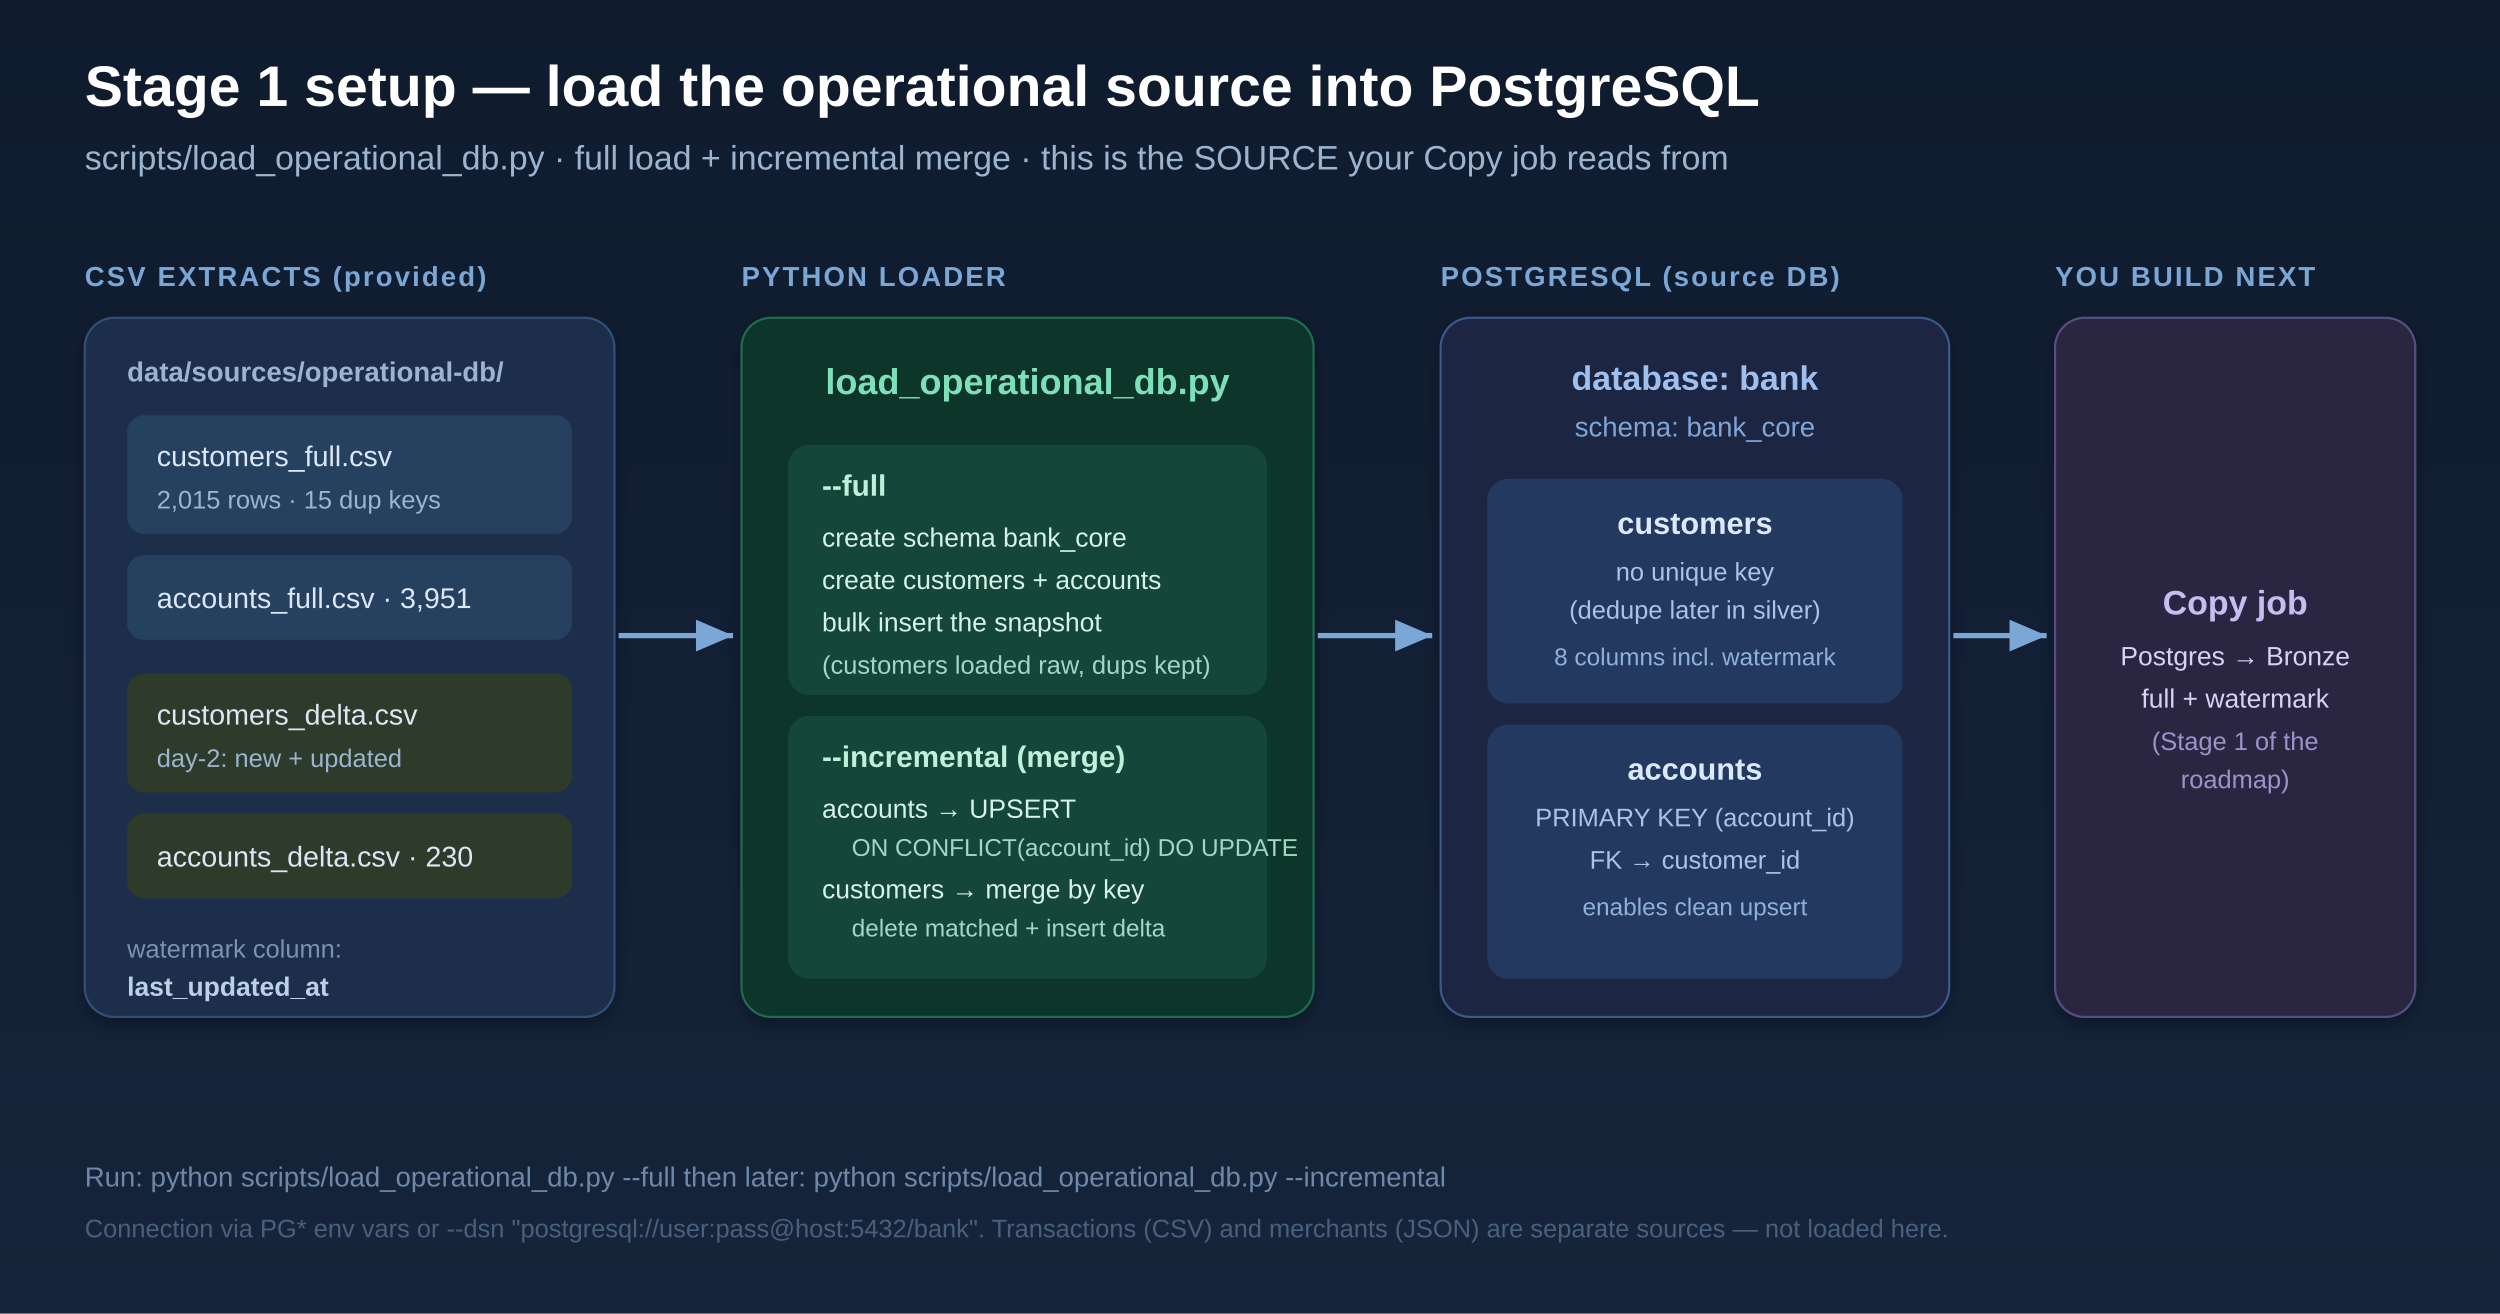
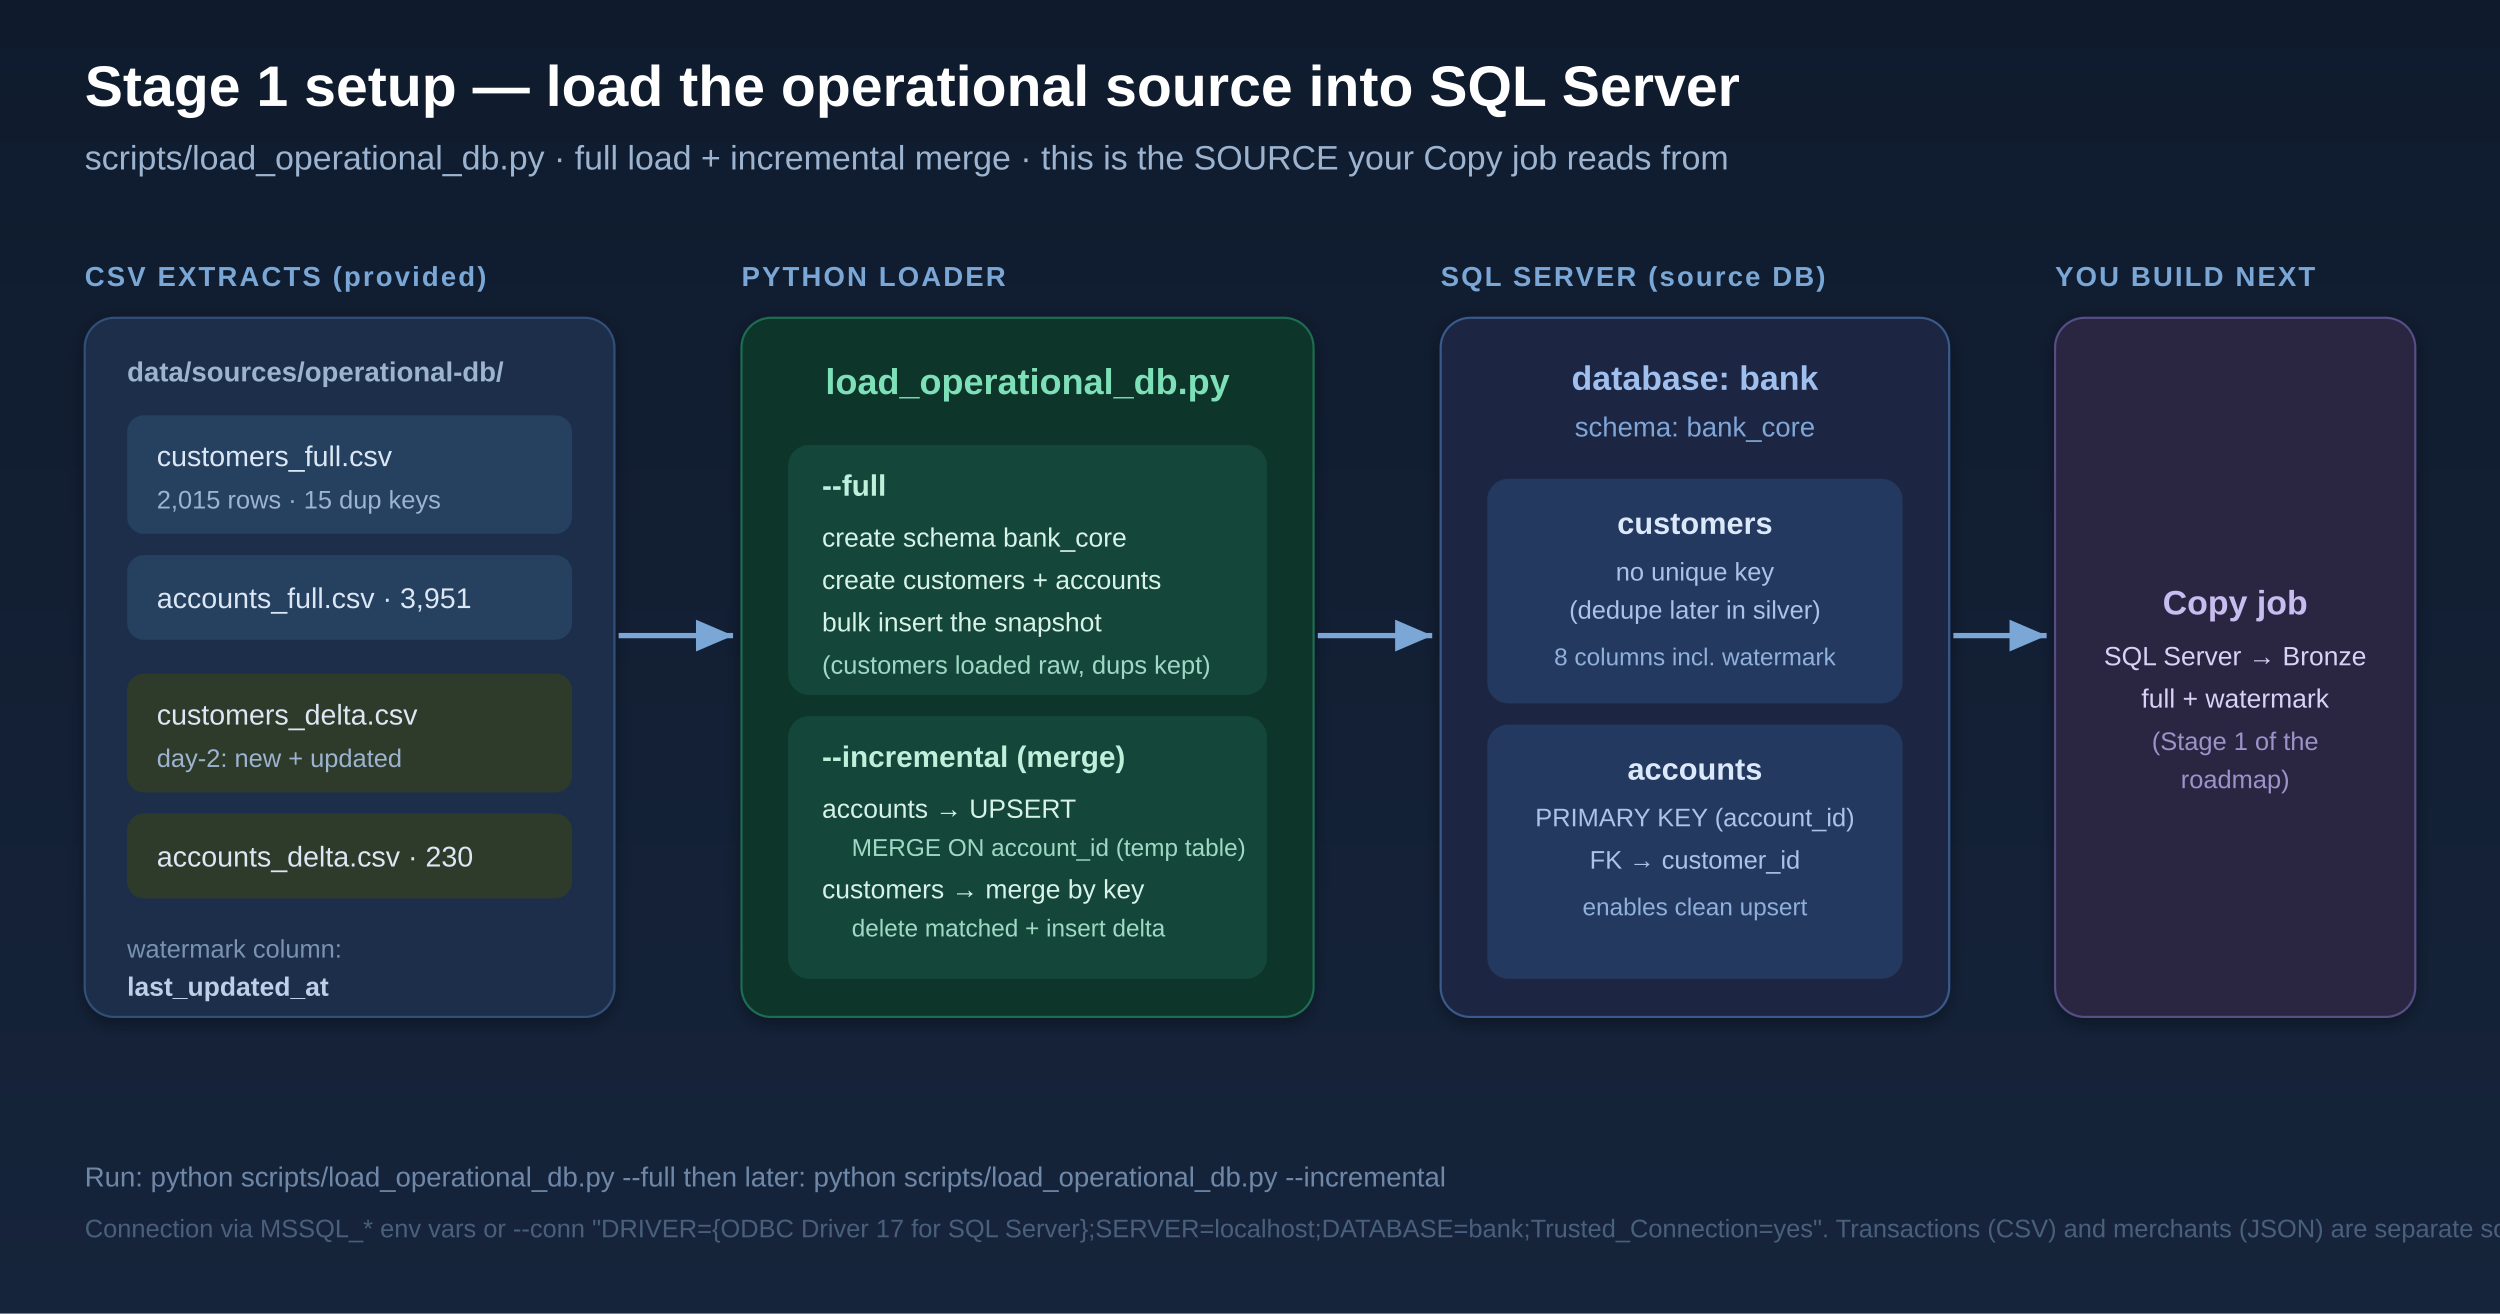
<svg xmlns="http://www.w3.org/2000/svg" viewBox="0 0 1180 620" font-family="Segoe UI, Arial, sans-serif">
  <defs>
    <linearGradient id="bg" x1="0" y1="0" x2="0" y2="1">
      <stop offset="0" stop-color="#0f1b2d" />
      <stop offset="1" stop-color="#16243b" />
    </linearGradient>
    <marker id="ar" markerWidth="10" markerHeight="10" refX="7" refY="3" orient="auto">
      <path d="M0,0 L7,3 L0,6 Z" fill="#7aa7d6" />
    </marker>
    <filter id="sh" x="-20%" y="-20%" width="140%" height="140%">
      <feDropShadow dx="0" dy="3" stdDeviation="4" flood-color="#000" flood-opacity="0.35" />
    </filter>
  </defs>
  <rect width="1180" height="620" fill="url(#bg)" />
-   <text x="40" y="50" fill="#fff" font-size="27" font-weight="700">Stage 1 setup — load the operational source into PostgreSQL</text>
+   <text x="40" y="50" fill="#fff" font-size="27" font-weight="700">Stage 1 setup — load the operational source into SQL Server</text>
  <text x="40" y="80" fill="#9db4d0" font-size="16">scripts/load_operational_db.py  ·  full load + incremental merge  ·  this is the SOURCE your Copy job reads from</text>
  <text x="40" y="135" fill="#7aa7d6" font-size="13" font-weight="700" letter-spacing="1">CSV EXTRACTS (provided)</text>
  <g filter="url(#sh)">
    <rect x="40" y="150" width="250" height="330" rx="14" fill="#1e2f49" stroke="#33507a" />
  </g>
  <text x="60" y="180" fill="#9db4d0" font-size="13" font-weight="700">data/sources/operational-db/</text>
  <g font-size="13.5" fill="#dce7f5">
    <rect x="60" y="196" width="210" height="56" rx="8" fill="#26405f" />
    <text x="74" y="220">customers_full.csv</text>
    <text x="74" y="240" fill="#9db4d0" font-size="12">2,015 rows · 15 dup keys</text>
    <rect x="60" y="262" width="210" height="40" rx="8" fill="#26405f" />
    <text x="74" y="287">accounts_full.csv  · 3,951</text>
    <rect x="60" y="318" width="210" height="56" rx="8" fill="#2f3b2a" />
    <text x="74" y="342">customers_delta.csv</text>
    <text x="74" y="362" fill="#9db4d0" font-size="12">day-2: new + updated</text>
    <rect x="60" y="384" width="210" height="40" rx="8" fill="#2f3b2a" />
    <text x="74" y="409">accounts_delta.csv  · 230</text>
  </g>
  <text x="60" y="452" fill="#7a93b2" font-size="12">watermark column:</text>
  <text x="60" y="470" fill="#bcd0e8" font-size="12.5" font-weight="700">last_updated_at</text>
  <text x="350" y="135" fill="#7aa7d6" font-size="13" font-weight="700" letter-spacing="1">PYTHON LOADER</text>
  <g filter="url(#sh)">
    <rect x="350" y="150" width="270" height="330" rx="14" fill="#10342a" stroke="#1c6e52" />
  </g>
  <text x="485" y="186" fill="#7ee0b8" font-size="17" font-weight="700" text-anchor="middle">load_operational_db.py</text>
  <rect x="372" y="210" width="226" height="118" rx="10" fill="#15463a" />
  <text x="388" y="234" fill="#bff0dc" font-size="14" font-weight="700">--full</text>
  <text x="388" y="258" fill="#d7f3e7" font-size="12.5">create schema bank_core</text>
  <text x="388" y="278" fill="#d7f3e7" font-size="12.5">create customers + accounts</text>
  <text x="388" y="298" fill="#d7f3e7" font-size="12.5">bulk insert the snapshot</text>
  <text x="388" y="318" fill="#9fd9c4" font-size="12">(customers loaded raw, dups kept)</text>
  <rect x="372" y="338" width="226" height="124" rx="10" fill="#15463a" />
  <text x="388" y="362" fill="#bff0dc" font-size="14" font-weight="700">--incremental  (merge)</text>
  <text x="388" y="386" fill="#d7f3e7" font-size="12.5">accounts → UPSERT</text>
-   <text x="402" y="404" fill="#9fd9c4" font-size="11.5">ON CONFLICT(account_id) DO UPDATE</text>
+   <text x="402" y="404" fill="#9fd9c4" font-size="11.5">MERGE ON account_id (temp table)</text>
  <text x="388" y="424" fill="#d7f3e7" font-size="12.5">customers → merge by key</text>
  <text x="402" y="442" fill="#9fd9c4" font-size="11.5">delete matched + insert delta</text>
-   <text x="680" y="135" fill="#7aa7d6" font-size="13" font-weight="700" letter-spacing="1">POSTGRESQL (source DB)</text>
+   <text x="680" y="135" fill="#7aa7d6" font-size="13" font-weight="700" letter-spacing="1">SQL SERVER (source DB)</text>
  <g filter="url(#sh)">
    <rect x="680" y="150" width="240" height="330" rx="14" fill="#1a2742" stroke="#3a5a8c" />
  </g>
  <text x="800" y="184" fill="#9fc0ef" font-size="16" font-weight="700" text-anchor="middle">database: bank</text>
  <text x="800" y="206" fill="#7fa6d8" font-size="13" text-anchor="middle">schema: bank_core</text>
  <g>
    <rect x="702" y="226" width="196" height="106" rx="10" fill="#24395f" />
    <text x="800" y="252" fill="#dce9fb" font-size="14.5" font-weight="700" text-anchor="middle">customers</text>
    <text x="800" y="274" fill="#aac3e6" font-size="12" text-anchor="middle">no unique key</text>
    <text x="800" y="292" fill="#aac3e6" font-size="12" text-anchor="middle">(dedupe later in silver)</text>
    <text x="800" y="314" fill="#8fb0db" font-size="11.5" text-anchor="middle">8 columns incl. watermark</text>
    <rect x="702" y="342" width="196" height="120" rx="10" fill="#24395f" />
    <text x="800" y="368" fill="#dce9fb" font-size="14.5" font-weight="700" text-anchor="middle">accounts</text>
    <text x="800" y="390" fill="#aac3e6" font-size="12" text-anchor="middle">PRIMARY KEY (account_id)</text>
    <text x="800" y="410" fill="#aac3e6" font-size="12" text-anchor="middle">FK → customer_id</text>
    <text x="800" y="432" fill="#8fb0db" font-size="11.5" text-anchor="middle">enables clean upsert</text>
  </g>
  <text x="970" y="135" fill="#7aa7d6" font-size="13" font-weight="700" letter-spacing="1">YOU BUILD NEXT</text>
  <g filter="url(#sh)">
    <rect x="970" y="150" width="170" height="330" rx="14" fill="#2a2742" stroke="#574f86" />
  </g>
  <text x="1055" y="290" fill="#c7bdf0" font-size="16" font-weight="700" text-anchor="middle">Copy job</text>
-   <text x="1055" y="314" fill="#d9d2f7" font-size="12.5" text-anchor="middle">Postgres → Bronze</text>
+   <text x="1055" y="314" fill="#d9d2f7" font-size="12.5" text-anchor="middle">SQL Server → Bronze</text>
  <text x="1055" y="334" fill="#d9d2f7" font-size="12.5" text-anchor="middle">full + watermark</text>
  <text x="1055" y="354" fill="#9b93c9" font-size="12" text-anchor="middle">(Stage 1 of the</text>
  <text x="1055" y="372" fill="#9b93c9" font-size="12" text-anchor="middle">roadmap)</text>
  <g stroke="#7aa7d6" stroke-width="2.5" fill="none">
    <line x1="292" y1="300" x2="346" y2="300" marker-end="url(#ar)" />
    <line x1="622" y1="300" x2="676" y2="300" marker-end="url(#ar)" />
    <line x1="922" y1="300" x2="966" y2="300" marker-end="url(#ar)" />
  </g>
  <text x="40" y="560" fill="#6f88a8" font-size="13">Run:  python scripts/load_operational_db.py --full     then later:  python scripts/load_operational_db.py --incremental</text>
-   <text x="40" y="584" fill="#48607c" font-size="12">Connection via PG* env vars or --dsn "postgresql://user:pass@host:5432/bank". Transactions (CSV) and merchants (JSON) are separate sources — not loaded here.</text>
+   <text x="40" y="584" fill="#48607c" font-size="12">Connection via MSSQL_* env vars or --conn "DRIVER={ODBC Driver 17 for SQL Server};SERVER=localhost;DATABASE=bank;Trusted_Connection=yes". Transactions (CSV) and merchants (JSON) are separate sources — not loaded here.</text>
</svg>
